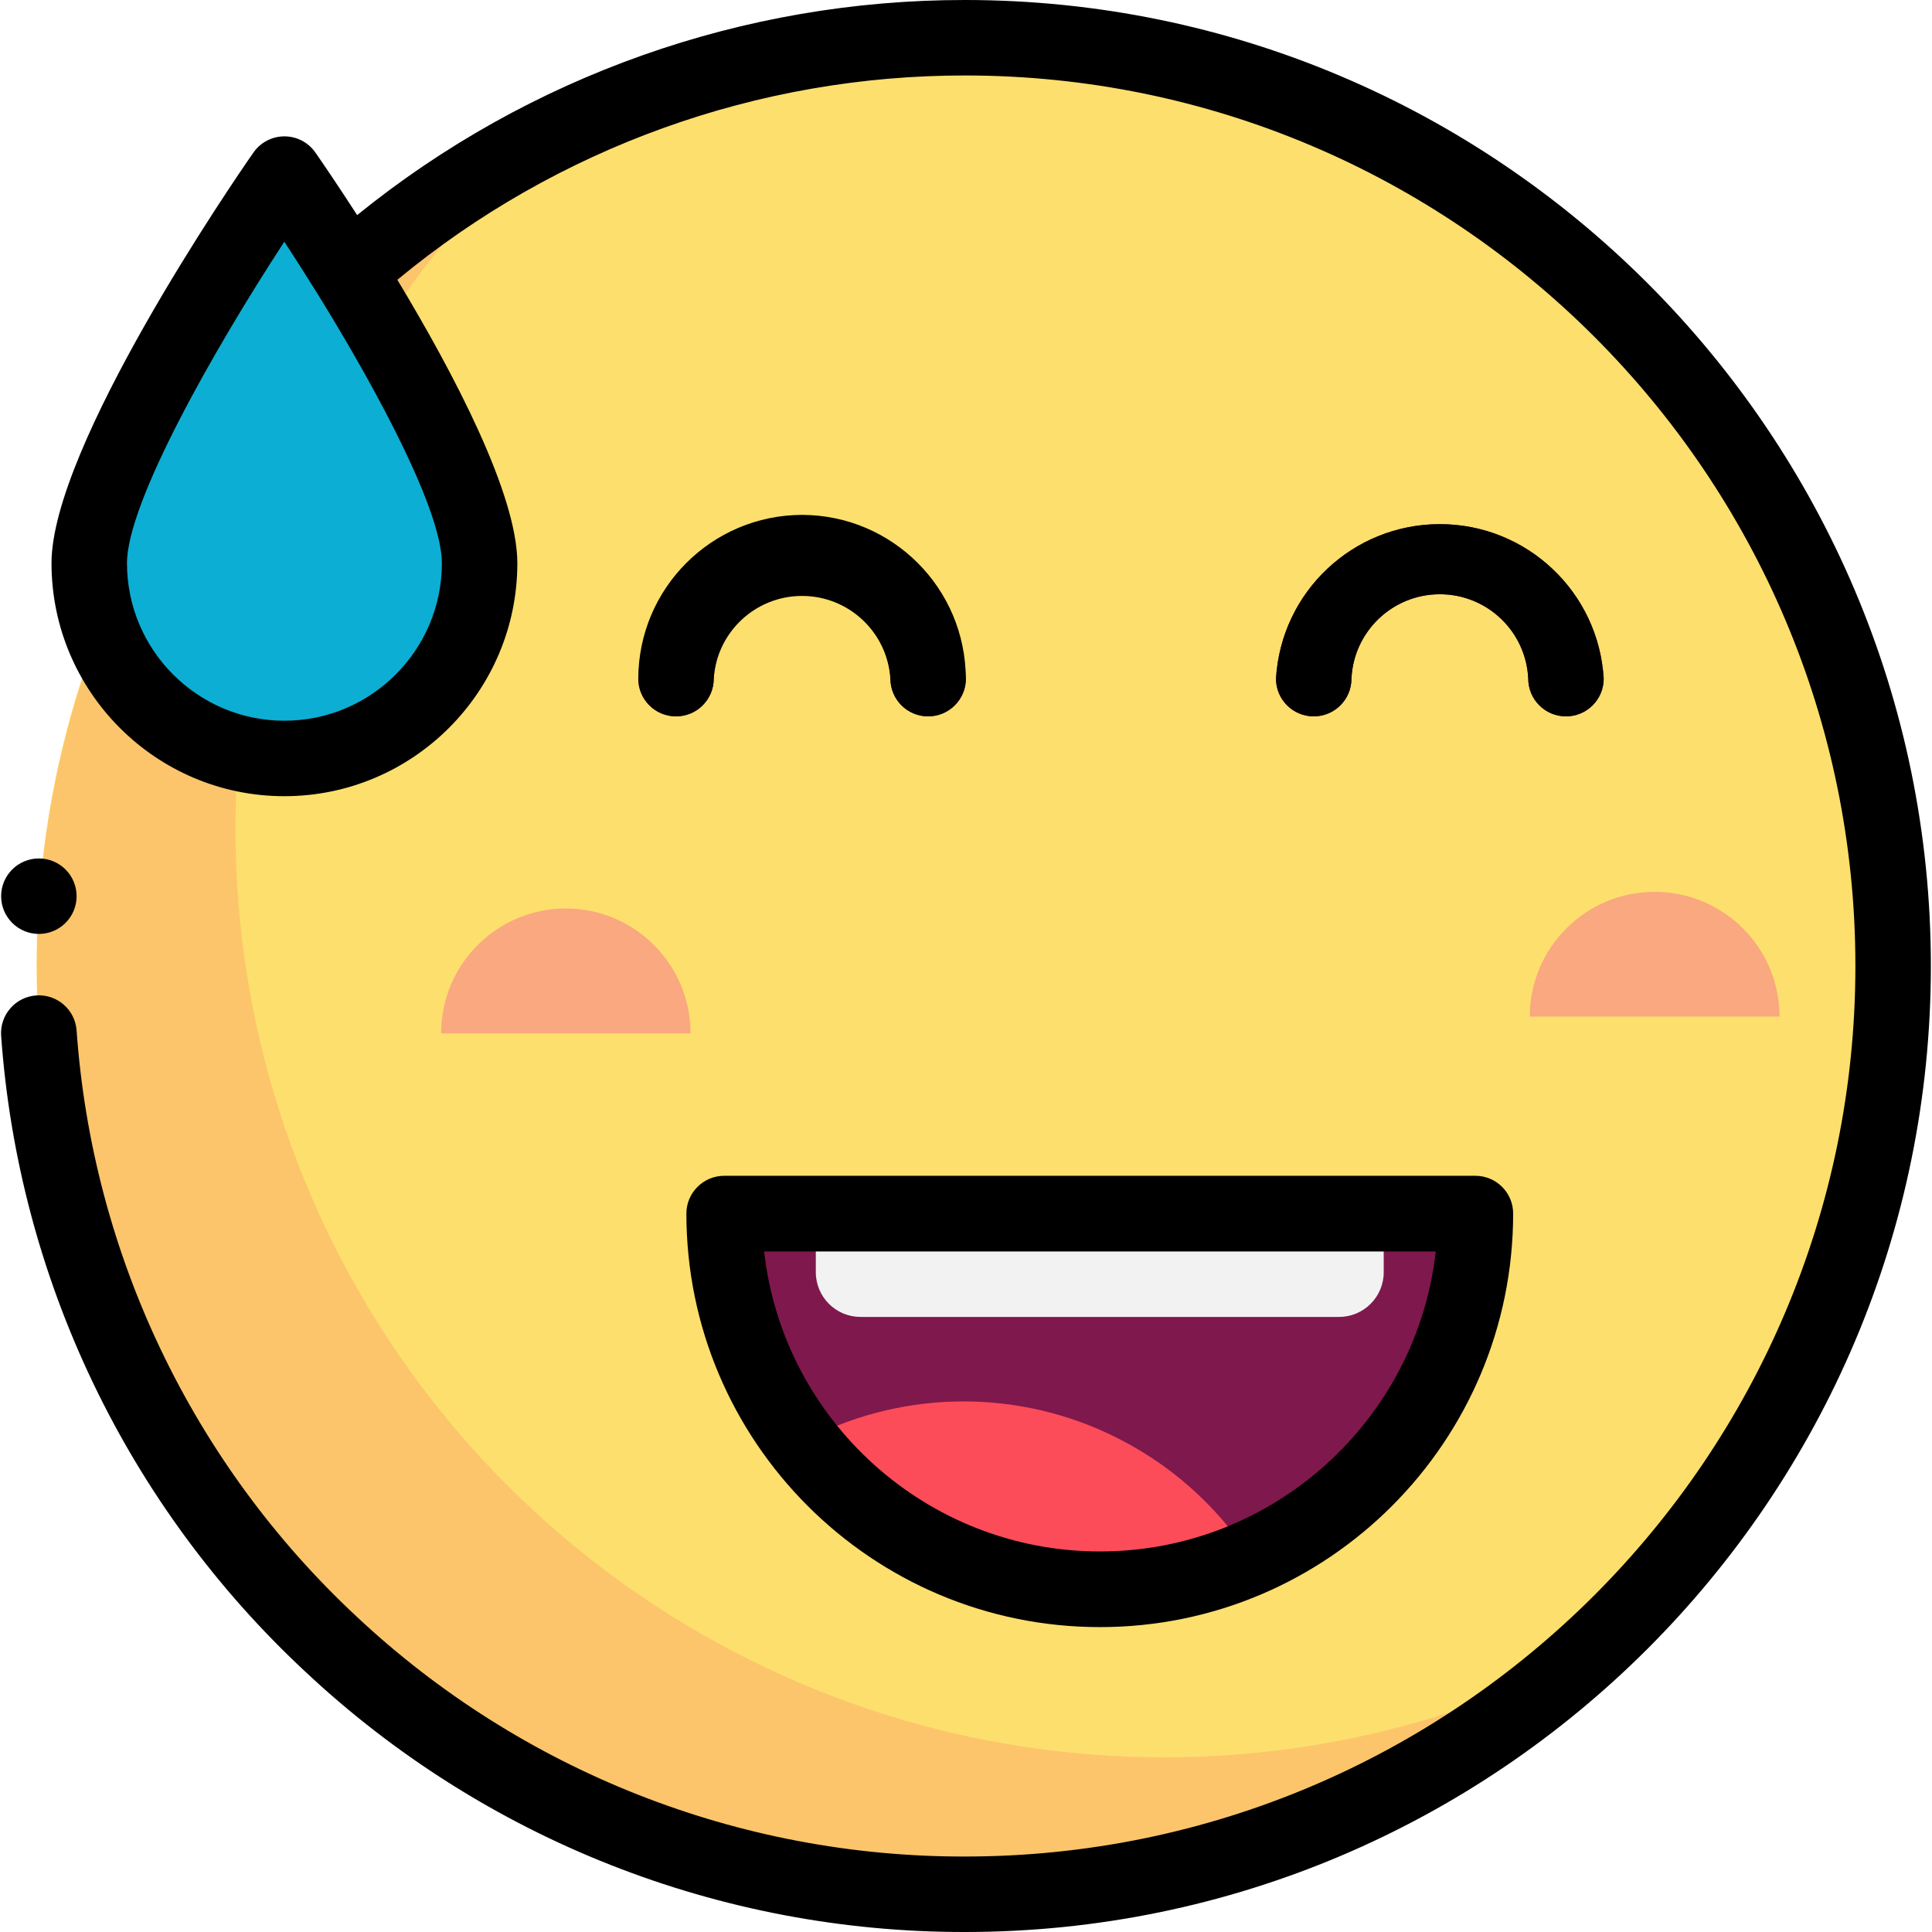
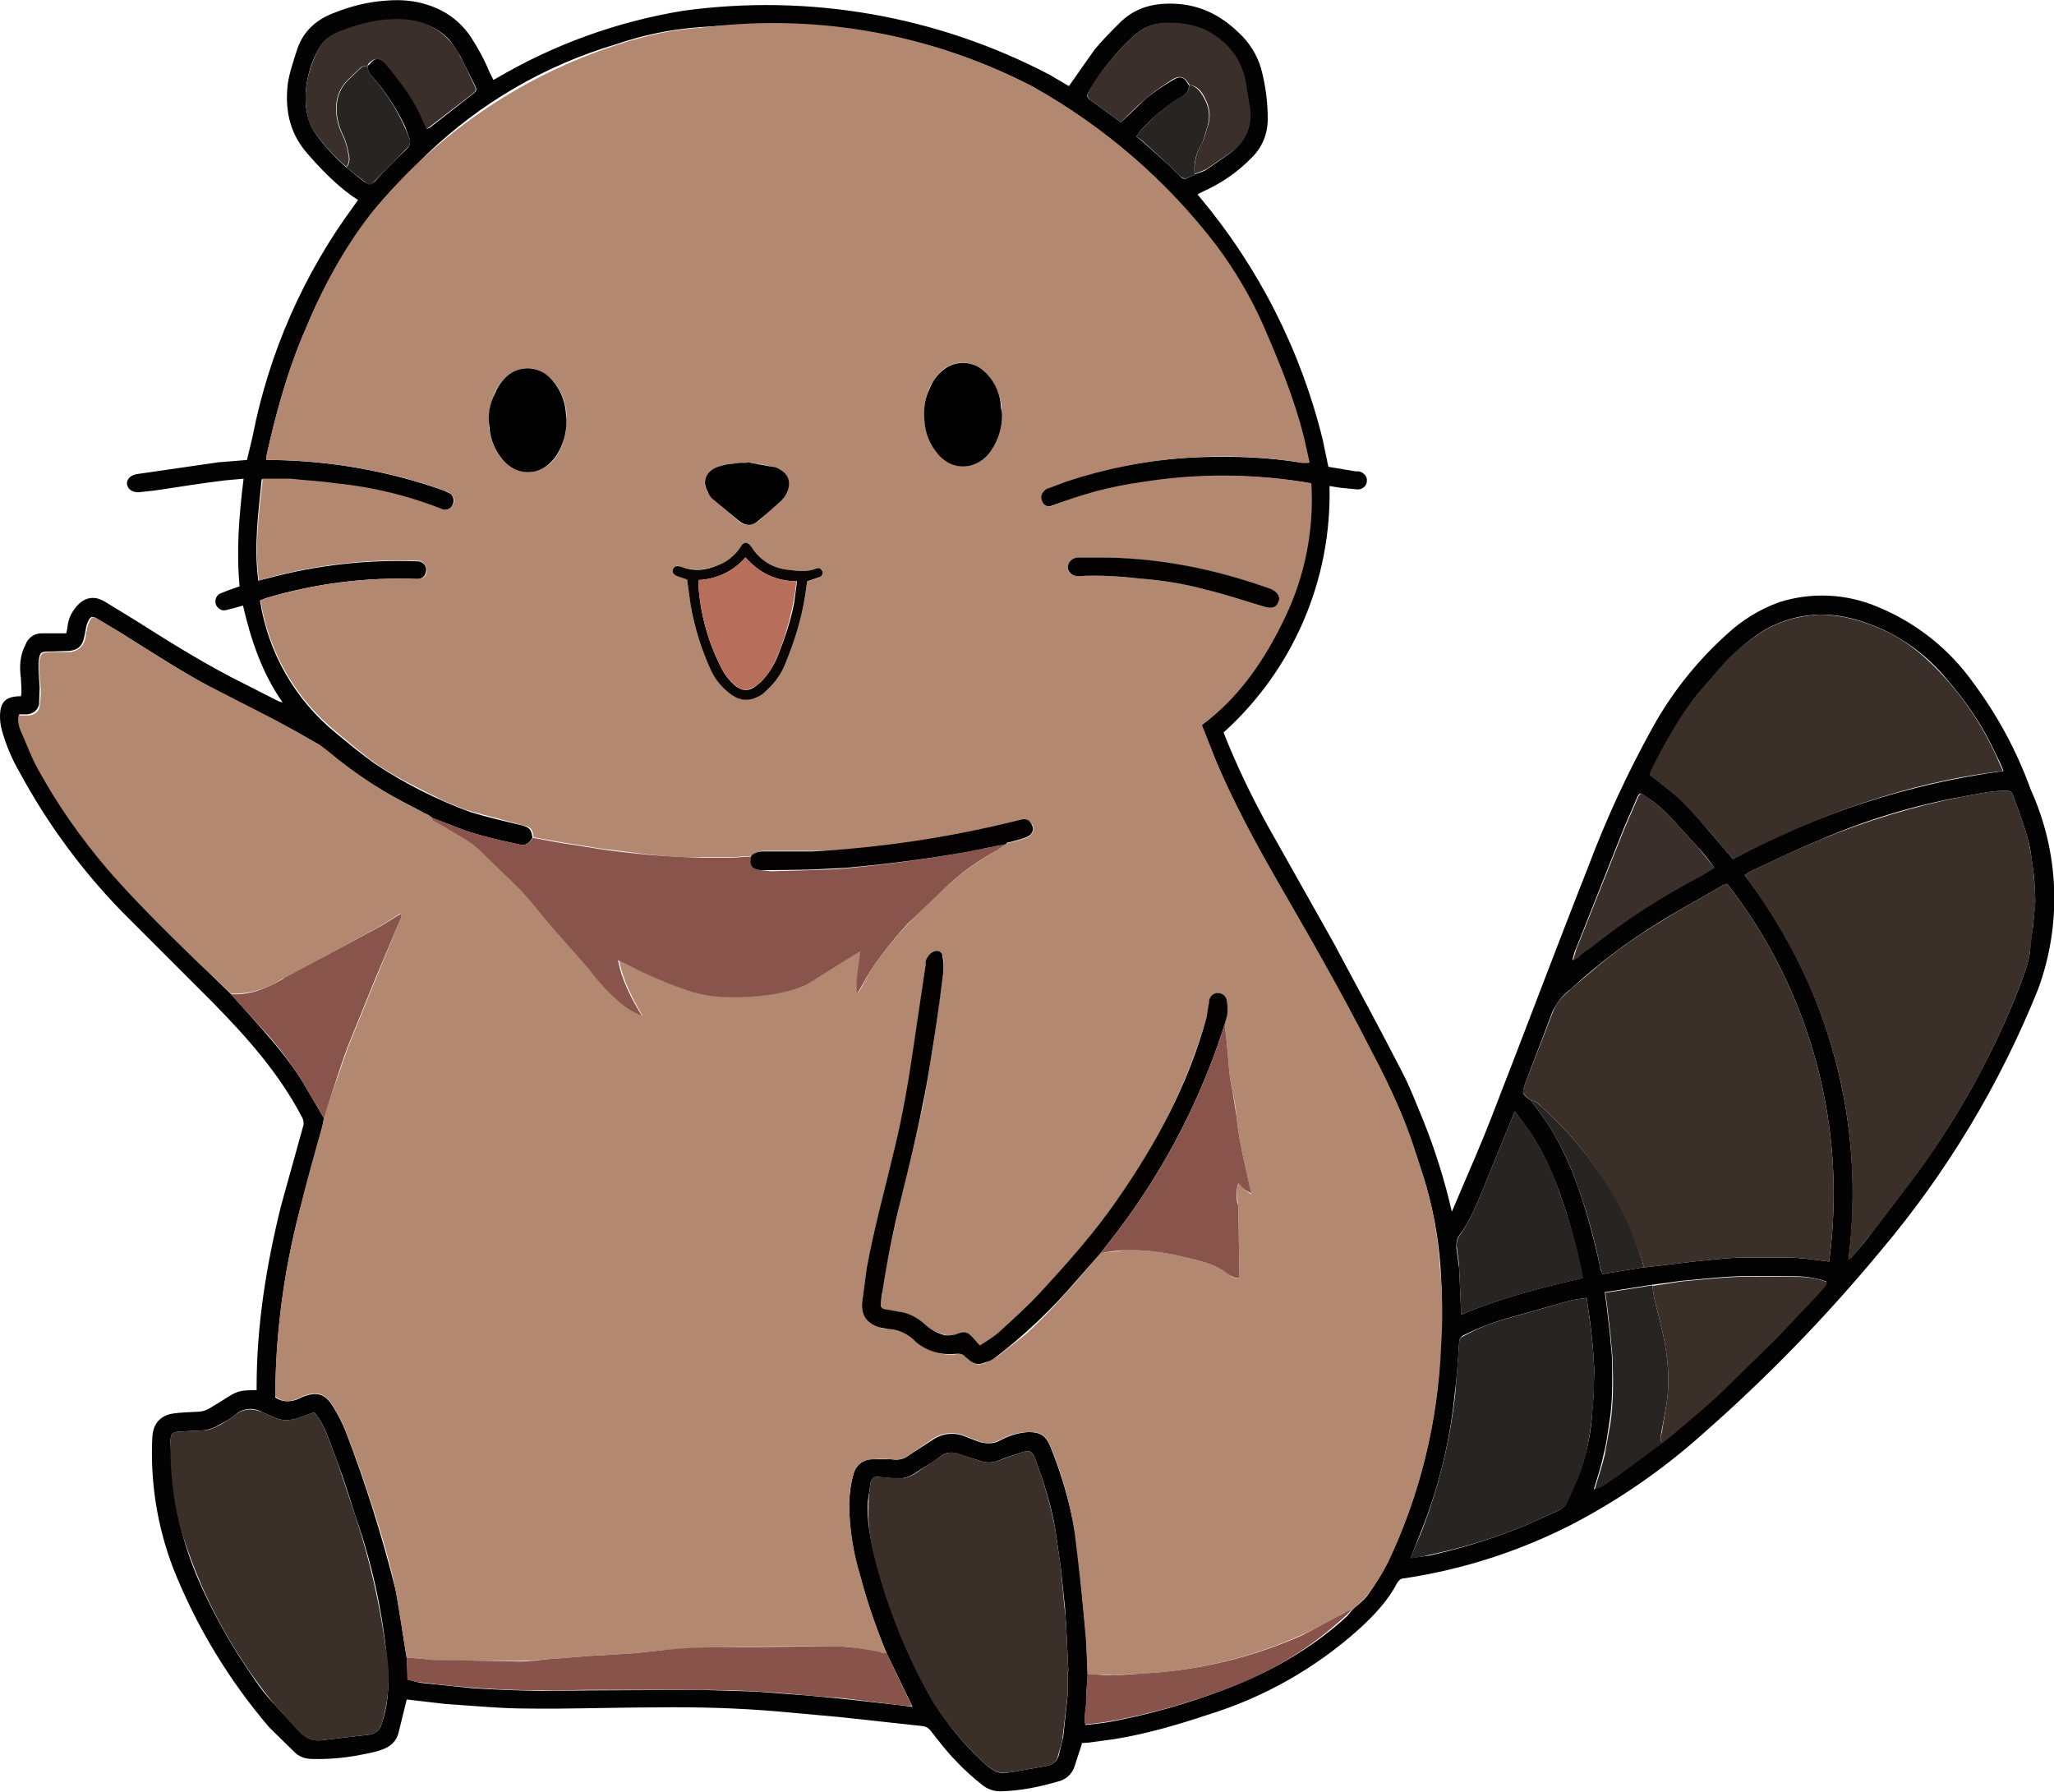
- <svg xmlns="http://www.w3.org/2000/svg" width="800" height="800" class="icon" viewBox="0 0 1024 1024">
-   <path fill="#FDDF6D" d="M19.4 512a492 492 0 1 0 984 0 492 492 0 1 0-984 0Z" />
-   <path fill="#FCC56B" d="M616.8 931.4A492 492 0 0 1 287.7 73.7a492 492 0 1 0 552.8 804 490 490 0 0 1-223.7 53.7z" />
-   <path fill="#7F184C" d="M583 842.4c-110 0-199.2-89.2-199.2-199.2h398.3c0 110-89.2 199.2-199.2 199.2zm-91-462.7a20 20 0 0 1-20-20 46.9 46.9 0 0 0-93.7 0 20 20 0 0 1-20 20 20 20 0 0 1-20-20 87 87 0 0 1 173.7 0c0 11-9 20-20 20zm338 0a20 20 0 0 1-20-20 46.9 46.9 0 0 0-93.7 0 20 20 0 0 1-20 20 20 20 0 0 1-20-20 87 87 0 0 1 173.7 0c0 11-9 20-20 20z" />
-   <path fill="#F9A880" d="M300 481.5a66.2 66.2 0 0 0-66.2 66.2H366a66.2 66.2 0 0 0-66.2-66.2zm577-8.8a66.2 66.2 0 0 0-66.2 66.1h132.4a66.2 66.2 0 0 0-66.2-66.1z" />
-   <path fill="#F2F2F2" d="M432.4 643.2v31A23.7 23.7 0 0 0 456 698h253.7a23.7 23.7 0 0 0 23.7-23.7v-31.1h-301z" />
-   <path fill="#FC4C59" d="M587.1 759.7a181 181 0 0 0-162 4.6 199 199 0 0 0 158 78 198.4 198.4 0 0 0 79.9-16.6c-18-27.8-43.7-51-75.9-66z" />
-   <path fill="#0DAED3" d="M254.2 298.5a103.5 103.5 0 1 1-207 0c0-57.2 103.5-206.2 103.5-206.2s103.5 149 103.5 206.2z" />
-   <path d="M511.4 0a511.3 511.3 0 0 0-322.1 114c-11-17-19.3-29.1-22.1-33.1a20 20 0 0 0-32.9 0c-11 15.7-107 156-107 217.6 0 68 55.3 123.5 123.4 123.5s123.5-55.4 123.5-123.5c0-36.6-33.8-100.8-63.6-150.2A471.3 471.3 0 0 1 511.4 40c260.2 0 472 211.8 472 472s-211.8 472-472 472A470.3 470.3 0 0 1 189 856.8 470 470 0 0 1 40.6 546.2a20 20 0 1 0-40 2.8 510 510 0 0 0 161.2 337 510 510 0 0 0 349.6 138c282.3 0 512-229.7 512-512S793.7 0 511.4 0zM150.7 382c-46 0-83.4-37.5-83.4-83.5 0-32.1 46-113.1 83.4-170.4a1290.2 1290.2 0 0 1 16 25.1l1.9 3c32.8 53.1 65.6 115.1 65.6 142.3 0 46-37.4 83.5-83.5 83.5z" />
-   <path d="M425.1 272.9a87 87 0 0 0-86.8 86.8 20 20 0 1 0 40 0 46.9 46.9 0 0 1 93.6 0 20 20 0 1 0 40 0 87 87 0 0 0-86.8-86.8zm291.2 86.8a46.9 46.9 0 0 1 93.7 0 20 20 0 0 0 20 20 20 20 0 0 0 20-20 87 87 0 0 0-173.7 0 20 20 0 1 0 40 0zM363.8 643.2C363.8 764 462 862.4 583 862.4S802 764 802 643.2a20 20 0 0 0-20-20H383.8c-11 0-20 9-20 20zm397.2 20c-10 89.4-86 159.1-178 159.1s-168-69.7-178-159h356zM.6 475a20 20 0 1 0 40 0 20 20 0 1 0-40 0Z" />
+ <svg xmlns="http://www.w3.org/2000/svg" id="a" viewBox="0 0 362.6 316.2">
+   <defs>
+     <style>.c{fill:#88534b}.d{fill:#282422}.g{fill:#3b2f2a}.h{fill:#3a2f2a}.i{fill:#89544c}.k{fill:#040302}.l{fill:#020101}</style>
+   </defs>
+   <path fill="#040303" d="m191 307.8-1.3 4a4 4 0 0 1-3 2.7c-3.1.9-6.4 1.6-9.8 1.7a5 5 0 0 1-3.6-1.2c-1.5-1.2-3-2.5-4.4-4-1.7-1.7-3.2-3.7-4.7-5.6a2 2 0 0 0-1.3-.7l-14.7-1.6-11-1c-7.1-.6-14.2-.8-21.4-.7-7.5 0-15.1.3-22.7.2-4.8 0-9.6-.5-14.4-.8l-6.9-.8-1.4 5.7c-.4 1.8-1.6 2.7-3.1 3.2-1.4.5-2.8.7-4.3 1a39 39 0 0 1-7.8.6c-1.2 0-2.3-.3-3.2-1.2l-4.4-4.3a100 100 0 0 1-17-28.1 56.8 56.8 0 0 1-3.7-23.4c.2-2.3 1.5-3.7 3.8-4 1.4-.2 2.8-.2 4.3-.3a4 4 0 0 0 2-.6l2.3-1.4c2.6-1.7 2.9-1.8 6-1.8v-.5c0-10.9 1.7-21.5 4.3-32l4-14.4c0-.7-.1-1-.4-1.5-4-7.6-9.7-14-15.7-20.1l-16-16a111 111 0 0 1-18-24.5 31.9 31.9 0 0 1-3.2-7.6 9 9 0 0 1-.3-2.3c0-2.6 1-3.6 3.7-3.6.2-1 0-2 0-3.1-.3-2.1-.2-4.1.8-6a3 3 0 0 1 3-2h4.2l.2-1c.1-1.3.6-2.5 1.4-3.5 1.4-1.8 3.2-2.3 5.2-1.1l5.4 3.3c6.3 4 12.7 8 19.4 11.3l5.9 3 .7.2c-3.6-5.1-5.6-11-7-17.1l-1.8.5-1.2.3c-.8.2-1.5-.3-1.8-1-.2-.7 0-1.5.7-1.9l1.5-.6 2-.7c-.6-6.3-.1-12.5.7-19l-3.3.3c-4.2.5-8.3 1.2-12.5 1.8l-2.8.3c-1.1 0-1.9-.6-2-1.5 0-.9.7-1.5 1.7-1.7l14.5-2.1 5-.4 1-4.2a101.2 101.2 0 0 1 17.9-40.7l.7-1-1.2-.8c-3-2.2-5.6-4.9-8-7.7-3-3.6-3.7-7.7-3.2-12 .3-2 1-4 1.6-5.9 1-3.2 3.3-5.4 6.5-6.6 3-1.2 6.1-2 9.4-2.2 2.5-.2 5 0 7.3.8a14 14 0 0 1 7.5 5.6c1.3 2 2.4 4 3.3 6.2l.7 1.4.4-.2a95.3 95.3 0 0 1 33.1-12 107.7 107.7 0 0 1 64.7 11.3l3.4 2 4.5-6.4c1.3-1.6 2.8-3.1 4.3-4.6 2.9-3 6.5-3.8 10.5-3.5 4.1.3 7.6 2.1 10.6 5a14 14 0 0 1 4 6.3c.8 3 1.2 5.9 1.2 9 0 2.7-1 5.1-3 7a27.3 27.3 0 0 1-8.2 5.7l-1.2.6.4.5a106 106 0 0 1 21.7 42.8l1 4.8 4.8.8h.6c.9.2 1.5 1 1.4 1.7 0 .8-.7 1.5-1.6 1.5l-3.1-.3-1.9-.3a56.6 56.6 0 0 1-18.7 43.5c2.2 5.6 4.8 11 7.7 16.3l11.6 20.6c4 7.5 8.1 15 12 22.6 1.6 3 2.7 6 4 9.1 2 5 3.7 10.3 5 16l.6-1.4c2.1-5 4.4-10.1 6.4-15.3 5.7-14.6 11.2-29.3 17-44a185 185 0 0 1 11.4-24.7 63.4 63.4 0 0 1 13-16.4 27 27 0 0 1 9.4-5.8 25 25 0 0 1 17.3.8 38.7 38.7 0 0 1 17 13.5 73 73 0 0 1 10.1 18.8 46.4 46.4 0 0 1 1.3 35.2 169.4 169.4 0 0 1-27.8 46.2 282.8 282.8 0 0 1-31.5 32.4 112.2 112.2 0 0 1-23.2 16 96.6 96.6 0 0 1-29.3 9.4c-.7 0-1 .3-1.4.9-1.6 3.1-4 5.6-6.6 8a71.3 71.3 0 0 1-26.8 15.2c-5.4 1.8-10.9 3.4-16.5 4.3l-4.4.6-1.4.1ZM75.8 144l-.5-.3-.5-.2-.5-.3-2.7-1.4a79 79 0 0 1-15.2-10.3c-2.6-1.5-5.2-3-7.8-4.3l-11.7-6c-5.4-3-10.5-6.3-15.6-9.5l-4.2-2.5c-.8-.5-1.1-.4-1.5.4-.3.5-.4 1.1-.5 1.7l-.2 1c-.3 1.6-1 2.4-2.6 2.6L9 115c-1.9 0-2 .1-2.2 2v1.3l.2 3-.1 3c-.2 1-1 1.7-2.1 1.8H3.4c-.3 1 0 1.8.3 2.5 1 2.3 1.8 4.6 3 6.7a98 98 0 0 0 12.5 18C23.9 159 29 164 34.1 169l6.7 6.5 5.6 6.3c2.6 3 5.1 6 7.1 9.3l3.7 6.3-.3 1.5-4 14.8a132.3 132.3 0 0 0-4.3 33c1.2.8 2.4.8 3.7.4l1.1-.5c2.5-1 4-.6 5.4 1.7a29 29 0 0 1 2.2 4.3 243.8 243.8 0 0 1 8.8 27.9c.8 4 1.3 8.1 2 12.2l.2 3.8c.9.2 1.7.5 2.6.6l8.7.9c4.2.3 8.3.4 12.4.5l8.1-.1 19.9-.1 9.7.3 9.2.7 6.3.6 9.9 1.1 2.3.3-4.6-9.5a106 106 0 0 1-4.6-13.4 44.8 44.8 0 0 1-2-13.1c.1-1.8.3-3.5.8-5.2a3.4 3.4 0 0 1 3.3-2.5h3.4c1.2.2 2.2 0 3.2-.8l4-2.6a6 6 0 0 1 5.6-.7l2.3.9c1.4.5 2.8.6 4.2-.2 1.5-.8 3.1-1.3 4.9-1.4 2 0 3 .6 3.8 2.5a74.1 74.1 0 0 1 5.4 24l1 10.2.2 6c0 1.6-.3 3-.2 4.5 0 1.5-.5 3-.2 4.5 1.6-.2 3.1-.3 4.6-.6a116 116 0 0 0 19.8-5.6c8-3 15.5-7.2 21.8-13l1-1.2c.9-.8 2-1.6 2.7-2.6a45 45 0 0 0 3.5-5.8 95.9 95.9 0 0 0 9.3-38c.3-4.6.3-9.2 0-13.9a69 69 0 0 0-3.1-16.3c-1.3-3.8-2.5-7.6-4-11.3a140 140 0 0 0-5-10.4c-5.4-10.5-11.3-20.7-17.1-30.9-3.8-6.6-7.4-13.2-10.3-20.2L212 128c6.8-5 11.2-11.7 14.7-19.2a46.5 46.5 0 0 0 4.6-23.5 91 91 0 0 0-46 4.1c-.7 0-1.2-.3-1.5-1-.3-.5-.2-1.2.3-1.7a3 3 0 0 1 .9-.6l3-1.2a88.2 88.2 0 0 1 23.9-4.2c6-.2 12 0 18 1h1a119 119 0 0 0-8.2-24.3c-2.1-5-4.9-9.8-8.2-14.1a106 106 0 0 0-32.2-28 99 99 0 0 0-45.8-11.1c-4.3 0-8.7.3-13 .6a58 58 0 0 0-14.7 3 81.5 81.5 0 0 0-33.4 19.4c-3.6 3.5-7.1 7-10.1 10.8A90 90 0 0 0 54 58c-3.2 7.3-5.3 15-7 22.7v.5h1a94.5 94.5 0 0 1 30.4 5.4l1.2.6c.5.5.6 1.3.3 1.9-.2.6-.9 1-1.6.9a122.9 122.9 0 0 0-27.1-5.4h-5c-.6 6-1.4 11.8-.6 17.9l1.6-.4a88.6 88.6 0 0 1 26.8-3c.9.2 1.4 1 1.2 1.8-.1.8-.8 1.4-1.7 1.3a81.8 81.8 0 0 0-26.6 3.4l-1 .4a37.5 37.5 0 0 0 13.4 23.4c2.3 1.9 4.6 3.8 7 5.5a80.2 80.2 0 0 0 16.9 8.5c3 .9 6 1.6 9 2.3 1.3.4 1.6.7 1.8 2.2-.6 1-1.2 1.4-2.2 1.2-4.2-.9-8.3-1.8-12.3-3.5l-3.4-1.3-.3-.2Zm201.9 25.4.7-.4 2-1.7a140 140 0 0 1 20-13c.8-.3 1.4-.8 2.2-1.2a40 40 0 0 0-3-3.7l-3.5-3.8c-1.7-2-3.5-3.7-5.7-5.1-.8-.6-1-.6-1.4.3l-2.3 5.3-8.5 21.4c-.3.6-.4 1.2-.6 1.9v.1Zm3.7 93.5 1.4-.7 3-1.9 7.5-5.6 2-1.6c3-2.5 6-5 8.8-7.7l9.4-9.2 7-7.4 1.6-1.8c.2-.2.2-.5.3-.8a17 17 0 0 0-5.4-.9c-4.6 0-9.1-.2-13.6.2l-6.6.6-5.2.7-8.3 1.3.3 2.2.6 5.1c.1 1.8.4 3.5.4 5.2 0 3.5.1 7-.5 10.5-.3 1.9-.5 3.8-1 5.6-.4 2-1.1 4.1-1.7 6.1l-.1.2v-.1ZM64.9 11.6l.3-.2c1-1.3 1.8-1.3 2.9-.2l1.3 1.6a35.6 35.6 0 0 1 6 10c.1-.2.3-.2.4-.2l7.8-6.1c.5-.4.6-.7.3-1.3L81.3 10c-.6-1-1.2-2-2-3-2.2-2.3-5-3.3-8.2-3.5-3.6-.2-7 .6-10.3 1.8-1.8.6-3.4 1.4-4.4 3.1A17.7 17.7 0 0 0 54 18.7c.2 1.5.5 3 1.4 4.4 1.6 2.4 3.6 4.6 5.8 6.5l3 2.4c1 .7 1.1.7 2 0 1.8-2 3.7-3.9 5.6-5.7.6-.6.7-1.2.5-1.8l-.8-2.2a37.3 37.3 0 0 0-5.8-8.8c-.5-.5-.8-1.1-.8-1.9Zm146 19.2c.6-.3 1.3-.4 2-.8l4.3-3c2.6-2 3.7-4.5 3.3-7.7l-.7-4.9c-.8-4-3.1-6.8-6.6-8.7a14 14 0 0 0-7.3-1.6c-2.3 0-4.2.8-5.8 2.3-3.1 2.8-5.6 6-7.8 9.6-.6 1-.5 1.2.5 1.9l3.6 2.6 1.5 1.1 4.5-4.3c1.5-1.2 3-2.2 4.7-3.2 1.3-.8 2-.5 2.8 1 0 .9-.4 1.4-1 1.8a30.9 30.9 0 0 0-7.5 6.1l-.8 1.1 1 .8 4.8 4.3 2 2c.3.3.7.5 1.3.2l1.2-.6Zm79.3 192.9h.4l8.3-1 3-.3c2-.2 3.9-.4 5.8-.4h8c1.6 0 3.2.2 4.8.4l2.4.3a89 89 0 0 0-18-66.7l-.8.3c-3.7 2.2-7.5 4.2-11.2 6.5a99.7 99.7 0 0 0-15.5 11.7 10.8 10.8 0 0 0-3.3 4l-4.8 12.6c-.7 2-.6 2 1 3.2l1.7 2.3c2.4 3.3 4.2 6.9 5.7 10.6 2.1 5.4 3.6 11 4.8 16.6 0 .4.3.7.4 1.1l7.3-1.2Zm36-1.3.6-.4c1.4-1.6 2.8-3.2 4-4.9l6.1-8a143.9 143.9 0 0 0 19.8-35.4c.7-2 1.5-4 1.7-6 0-1.4.3-2.8.5-4.2l.4-4.4-.2-4.2-.7-5c-.6-3-1.8-6.1-2.9-9.1-.4-1.2-.5-1.2-1.7-1.2-2.5 0-4.8.6-7.2 1a113.7 113.7 0 0 0-25.4 7.7c-4.2 1.7-8.2 3.7-12.3 5.6l-.9.6a92.2 92.2 0 0 1 18.3 68ZM306 151.6a140 140 0 0 1 47.7-15.5l-.6-1.4-1.6-3.3c-2.1-4.2-4.8-8-7.9-11.6a32.2 32.2 0 0 0-11.5-8.8c-3.5-1.5-7-2.6-11-2.5a20 20 0 0 0-10.2 3.1c-2.6 1.7-5 3.8-7 6.2l-4 4.5c-3.4 4.3-6 9-8.4 13.8l-.2.7 3.7 2.9c2.5 2 4.6 4.5 6.7 7l4.3 5ZM55.5 249.3l-2.8 1c-1.5.5-3 .6-4.5-.2l-1.9-.8a4 4 0 0 0-4.6.3c-.8.7-1.8 1.3-2.8 1.8-1 .6-2 1-3.1 1.1l-4 .2c-1.4.1-1.7.4-1.7 1.9l.3 5.8a58.3 58.3 0 0 0 4.6 18.4c2 4.6 4.4 9.1 7.1 13.4 2 3 3.8 6 6.2 8.5l4.6 5c1 1 2.2 1.7 3.8 1.5l8.6-1c1-.2 1.8-.8 2.1-2 .9-2.5 1.1-5 1.2-7.7a106.3 106.3 0 0 0-5.9-29c-1-3.2-2-6.4-3.2-9.6-1-2.5-1.7-5-3-7.2l-1-1.4Zm133 45.7h.1l-.4-8.3-.2-3-.7-6.7-1-7c-.7-4.2-2-8.3-3.5-12.3-.5-1.5-1-1.8-2.5-1.3l-3 1c-1.2.6-2.5 1-3.9.6l-3.5-1.1c-1.4-.6-2.7-.8-4 .3-1.3 1-2.7 1.7-4 2.6a5.7 5.7 0 0 1-3.8 1.2l-3.2-.3c-.7 0-1 .3-1.2 1l-.5 3.3c-.2 3.3.4 6.5 1.2 9.7a101.6 101.6 0 0 0 10.3 25.6c2.5 4 5.4 7.6 8.9 10.8 1.2 1.1 2.5 2.2 4.4 1.8l1.3-.2 5.6-1c1-.2 1.7-.8 2-1.8l.8-3.3.8-7.6v-4Zm60.6-20 3.2-.4c5-1.1 10-2.6 14.9-4.5 2.7-1 5.3-2.3 8-3.5.6-.3 1.1-.7 1.4-1.4l2-4.5a37 37 0 0 0 2.4-10.3l.3-3.9c0-1.8.2-3.7.1-5.5-.1-2.6-.4-5.1-.7-7.7l-.6-4.2-2.6.4-10.3 2.9c-3 .8-6.1 1.9-9 3.4-.4.3-.6.6-.6 1-.2 3.2-.4 6.3-.8 9.3a88.6 88.6 0 0 1-6 24.4l-1.8 4.6Zm18.3-78.8-6 14.7c-1.1 2.5-2.1 5-3.8 7.2-.5.7-.5 1.4-.5 2.2l.5 3.7.3 6.8v1.3c7-3 14.2-4.8 21.5-6.5a100 100 0 0 0-4.2-15.4c-1.5-4-3.3-8-5.9-11.5l-1.9-2.5Z" />
+   <path fill="#b28871" d="m192 295.5-.3-6a426.9 426.9 0 0 0-2-19 64 64 0 0 0-4.3-15.3c-.8-1.9-1.8-2.5-3.9-2.4-1.7 0-3.3.5-4.8 1.3s-2.8.8-4.2.2a92 92 0 0 0-2.3-.9 6 6 0 0 0-5.7.7l-3.9 2.7c-1 .7-2 1-3.3.8a22 22 0 0 0-3.3 0c-1.6 0-2.8.9-3.3 2.5a19 19 0 0 0-.8 5.1 44 44 0 0 0 2 13c1.2 4.7 2.8 9.2 4.6 13.6l-1.3-.1c-2.8-.7-5.6-1.1-8.5-1.1-6.3 0-12.7 0-19 .2-2.4 0-4.8.2-7.1.3l-3.7.2-4.5.5-4.7.3-3.5.2-6.2.5h-.6c-2 .2-3.9.4-5.8.4-5.1 0-10.3 0-15.4-.2l-1.8-.2-2.6-.2-2-12.2c-1.3-6.1-3.2-12-5.2-18a273 273 0 0 0-3.6-9.9 29 29 0 0 0-2.2-4.3c-1.4-2.3-3-2.7-5.4-1.7l-1.1.5c-1.3.5-2.5.5-3.7-.5 0-11 1.5-22 4.3-32.9 1.2-5 2.6-9.9 4-14.8l.3-1.5.6-2 3.7-10.6 5-12.3 4.3-10.4v-.8l-.7.4-3 1.9-15.6 8.5-1.7.8a15.3 15.3 0 0 1-9 2.6L34 169c-5.1-5-10.2-10-14.9-15.4-4.8-5.6-9-11.6-12.5-18-1.2-2.2-2-4.5-3-6.7-.3-.8-.5-1.6-.3-2.6H5c1 0 2-.7 2-1.8.2-1 .2-2 .2-3l-.3-3V117c.3-1.8.4-1.8 2.3-1.9h3.3c1.5-.3 2.3-1.1 2.6-2.6.1-.4 0-.8.2-1.1.1-.6.2-1.2.5-1.7.4-.8.7-1 1.5-.4l4.2 2.5c5.1 3.2 10.2 6.6 15.6 9.4l11.7 6 7.8 4.4 1.2.9a79 79 0 0 0 16.7 10.8l.5.3.5.2.5.3.3.2.4.5 1.8 1c2.2 1.5 4.5 2.5 6.4 4.3l7 6.9c2 2 3.8 4.4 5.6 6.5l6.6 7.6c1.8 2.1 3.5 4.2 5.7 6a13 13 0 0 0 3.6 2.2c-1.7-3-3.4-6.1-4.1-9.8l1.4.7c3.6 1.8 7.2 3.4 11 4.6 2.2.7 4.5 1.1 6.8 1.1 2.7 0 5.5 0 8.2-.5 2.1-.4 4.2-.7 6-1.8l8-5 1.3-.8c-.3 2.6-1 5-.6 7.6l.8-1.3c2-4.1 5-7.7 8.1-11 2.2-2.3 4.5-4.4 6.8-6.6 2.8-2.6 5.9-4.8 9.3-6.6l1.3-1 2.6-.7 1.2-.4c.8-.5 1.1-1.4.8-2.1a1.7 1.7 0 0 0-2-1l-1.2.4a154.2 154.2 0 0 1-35.6 5.1h-8.6a3 3 0 0 0-2.2.9l-3.3.2h-5.6c-3.5.1-7-.2-10.5-.6l-7.2-.9-7.5-1.2-4.4-.8c-.2-1.5-.5-1.8-1.8-2.1l-9-2.4c-1.8-.5-3.5-1.3-5.2-2-4-2-8-3.9-11.7-6.4-2.4-1.7-4.7-3.7-7-5.6A37.5 37.5 0 0 1 46 106l1-.4a81.8 81.8 0 0 1 26.6-3.4c1 0 1.6-.4 1.7-1.2.2-.8-.3-1.7-1.2-2a88.6 88.6 0 0 0-26.8 3l-1.6.5c-.8-6 0-12 .7-18h4.9c2.6.3 5.2.4 7.9.8A69.7 69.7 0 0 1 78.4 90c.7 0 1.3-.3 1.6-1 .3-.5.2-1.3-.4-1.8-.3-.2-.7-.5-1.1-.6A94.5 94.5 0 0 0 48 81.2h-1v-.6c1.7-7.7 3.8-15.4 7-22.7 3-7 6.5-13.8 11.2-19.8A92.8 92.8 0 0 1 109 7.9c4.8-1.6 9.7-2.7 14.7-3a99 99 0 0 1 58.8 10.5 105.1 105.1 0 0 1 32.3 28c3.2 4.3 6 9 8.2 14 2.8 6.4 5.5 13 7.2 19.8l1 4.5H230a88.2 88.2 0 0 0-41.7 3.3l-3.2 1.2c-.3 0-.6.3-.9.6-.4.5-.5 1-.2 1.7.2.6.8 1 1.5.9a66.2 66.2 0 0 1 16-4.3 90.3 90.3 0 0 1 30 .2 48 48 0 0 1-4.6 23.6c-3.5 7.4-8 14.1-14.7 19.1l2.6 6.6c3 7 6.6 13.7 10.3 20.2 5.9 10.2 11.8 20.4 17.1 30.9a140 140 0 0 1 5 10.4c1.6 3.7 2.8 7.5 4 11.3a68 68 0 0 1 3 16.4c.5 4.6.5 9.2.2 13.9a98.3 98.3 0 0 1-9.3 38c-1 2-2.2 3.9-3.6 5.7-.7 1-1.8 1.8-2.7 2.7l-1.4.5c-2.5 1.4-5 2.9-7.6 4a78.5 78.5 0 0 1-26.2 6.7l-7 .4-4.5-.2Zm28.8-84.8v.1h.1l-1-4.6c-.7-3-1.3-6-1.6-9a36 36 0 0 0-.7-4.5c-.7-2.8-.7-5.6-1-8.3l-.4-3.6.5-2.3c0-.7 0-1.5-.2-2.2-.2-.7-1-1.1-1.8-1-.8.2-1.3.9-1.3 1.8 0 .8-.2 1.7-.4 2.5a104.3 104.3 0 0 1-15.8 32.2c-4 5.8-8.7 11.2-13.5 16.4-2.3 2.4-4.8 4.6-7.3 6.9-1 .9-2.2 1.6-3.5 2.5l-.9-1.2c-1.2-1.3-1.7-1.5-3.3-.8-.6.2-1.2.3-1.9 0a8 8 0 0 1-3.5-1.7 8.4 8.4 0 0 0-5-2.4c-.7 0-1.4-.2-2.1-.4-.5-.1-.8-.4-.7-1l.3-2.2c.7-5.4 2-10.7 3.2-16 1.4-5.7 2.8-11.3 4-17 .8-4.2 1.4-8.5 2.1-12.8l1.4-10.3c.2-1 .1-2 0-2.9-.2-1-1.2-1.4-2-.8-.4.3-.7.7-.9 1.1l-.2 1.1-2.2 15.6a180 180 0 0 1-3.2 16.6c-1.7 7.1-3.7 14.2-5 21.5l-.8 6c-.2 2.2.8 3.6 3 4.3.5.2 1 .3 1.6.3 2 .2 3.6.8 5 2.3 0 0 .1.2.3.2 2 1.4 4 2.2 6.5 2 .8-.2 1.4-.1 2 .5 0 .2.3.3.5.5.8.7 1.8 1 2.8.5l2-1 5.1-4c3.3-3 6.1-6.1 9-9.4l4.3-5 4.3-.5a37 37 0 0 1 10 1.1c2.9.7 5.8 1.3 8.2 3 .5.5 1.1 1 2 .8v-.5l-.2-12.3-.1-.6c-.2-1-.2-2.2.1-3.4.5.3.7.8 1 1.1l1.2.9Zm-44-137.5v-1.3a9.7 9.7 0 0 0-3.1-6.4c-2.2-1.9-5-2-7.3-.2-1 .9-1.7 2-2.3 3.1-.8 1.9-1.1 4-.9 6 .2 2.1 1 4.2 2.4 5.8 1.6 1.7 3.4 2.5 5.7 2a6.2 6.2 0 0 0 3.7-2.7 11 11 0 0 0 1.9-6.3Zm-76.8 1v-1.3a9.7 9.7 0 0 0-3.1-6.4c-2.2-2-5.1-2-7.4-.1a8 8 0 0 0-2.2 3c-.8 1.9-1.1 3.9-1 6 .3 2.2 1 4.2 2.5 5.8 1.6 1.7 3.4 2.5 5.7 2a6.3 6.3 0 0 0 3.7-2.6 11 11 0 0 0 1.8-6.4Zm21.3 28 .6 4.5c.6 4 1.9 8 3.7 11.7.9 1.7 2 3.2 3.6 4.3 1.4 1 3 1 4.6.3a7 7 0 0 0 1.7-1.3c1.4-1.4 2.5-3 3.2-4.7 1.5-3.8 2.8-7.6 3.4-11.7l.4-2.7 2-.6c.5-.2.8-.6.7-1.1-.1-.5-.6-.8-1.2-.5-1.6.6-3.1.4-4.7.2a8.5 8.5 0 0 1-6.6-4c-.7-1-1.4-1.1-2 0a8.4 8.4 0 0 1-4 3.2c-2 .8-4.2 1-6.3.3-1-.4-1.4-.2-1.6.4-.2.6.1 1 1 1.3l1.5.5Zm72.5-3.8h-3.6c-1 0-1.7 1-1.7 1.8 0 1 .8 1.5 1.8 1.5 3.6-.2 7 0 10.6.4 4 .3 8 .9 12 2 3.4.8 6.9 2 10.3 3 1.3.4 2.2 0 2.5-.9.4-1-.2-1.8-1.5-2.3-9.8-3.5-20-5.4-30.4-5.5ZM132 81.6v.1h-1.4l-2.4.3c-.7.2-1.4.3-2 .7-1.8.9-2.3 2.6-1.2 4.3l.6.8 4.8 4.2c1.2 1 2.4.8 3.5 0l4-3.6c.4-.4.8-.9 1-1.4.7-1.4.6-3-1-4-.5-.3-1-.5-1.6-.6-1.4-.4-2.9-.6-4.3-.8Z" />
+   <path d="M270.3 194.3c-1.6-1.3-1.7-1.3-1-3.2l4.9-12.6c.6-1.7 2-2.9 3.2-4l4.6-3.9a87 87 0 0 1 11-7.8c3.6-2.3 7.4-4.3 11.1-6.5l.8-.3a89 89 0 0 1 18 66.7l-2.4-.3c-1.6-.2-3.2-.4-4.8-.4h-8c-2 0-3.8.2-5.7.4l-3 .3-8.4 1h-.4l-.4-1.5c-1.4-4-3.3-7.8-5.3-11.5a59.8 59.8 0 0 0-12-15c-.6-.5-1.1-1.4-2.2-1.4Z" class="g" />
+   <path d="M326.3 222.4c3-25.2-3.4-47.7-18.3-67.9l.9-.6c4-1.9 8.1-3.9 12.3-5.6a132.8 132.8 0 0 1 25.4-7.7c2.4-.4 4.7-1 7.2-1 1.2 0 1.3 0 1.7 1.2 1.1 3 2.3 6 2.9 9.2a56.9 56.9 0 0 1 .9 9c0 1.6-.3 3-.4 4.5l-.5 4.2c-.2 2.1-1 4-1.7 6a144.9 144.9 0 0 1-19.7 35.4l-6.1 8-4 4.9-.6.4Zm-20.4-70.8-4.3-5c-2.1-2.4-4.2-4.9-6.7-6.9l-3.7-2.9.2-.7c2.4-4.8 5-9.5 8.3-13.7l4-4.6c2-2.4 4.5-4.4 7.1-6.1 3.1-2 6.6-3 10.3-3.2 3.9 0 7.4 1 10.9 2.5 4.6 2 8.3 5.2 11.5 8.8a54.1 54.1 0 0 1 9.5 15l.6 1.3c-17 2-32.8 7.8-47.7 15.6ZM55.5 249.3l1 1.4c1.3 2.3 2 4.7 3 7.2l3.2 9.6a132 132 0 0 1 5.4 23.4 27.6 27.6 0 0 1-.7 13.3c-.4 1.2-1 1.8-2.1 2l-8.6 1c-1.6.2-2.8-.4-3.9-1.5l-4.5-5a90.3 90.3 0 0 1-16.6-31.5 58.3 58.3 0 0 1-1.6-14.6c0-1.5.3-1.8 1.7-1.9l4-.2c1.2 0 2.1-.5 3.1-1 1-.6 2-1.2 2.8-1.9 1.5-1 3-1 4.6-.3l1.9.8c1.5.8 3 .7 4.4.2l2.9-1Z" class="g" />
+   <path d="m177.6 149-1.4 1c-3.4 1.8-6.5 4-9.2 6.6l-6.8 6.5c-3.1 3.4-6 7-8.1 11l-.8 1.3c-.3-2.6.3-5 .6-7.5l-1.3.8-8 5c-1.8 1-4 1.4-6 1.8a44 44 0 0 1-8.3.5c-2.3 0-4.5-.4-6.7-1.1a73.8 73.8 0 0 1-11-4.7l-1.5-.7c.7 3.7 2.4 6.8 4.2 9.8a13 13 0 0 1-3.7-2.2 35.6 35.6 0 0 1-5.6-6l-6.6-7.5c-1.9-2.2-3.6-4.5-5.6-6.6l-7-6.8c-1.9-1.9-4.3-2.9-6.4-4.3l-1.8-1c-.2-.1-.3-.4-.4-.6l3.3 1.3c4 1.7 8.2 2.6 12.4 3.5 1 .2 1.5-.2 2.2-1.2l4.3.8 7.6 1.2a146.6 146.6 0 0 0 17.7 1.5h5.6l3.3-.2c-.3 1.6 0 2.2 1.7 2.4l1.8.2 7-.2c2-.1 4.1-.1 6.1-.3a263 263 0 0 0 21.4-2.9l7-1.4Z" class="i" />
+   <path d="M188.5 295v4l-.9 7.6c-.1 1.1-.5 2.2-.8 3.2a2.2 2.2 0 0 1-1.9 1.9l-5.6 1-1.3.2c-1.9.3-3.2-.7-4.4-1.8a54.5 54.5 0 0 1-9-10.8 101.1 101.1 0 0 1-10.3-25.7 30.8 30.8 0 0 1-.6-12.9c.1-.7.5-1 1.2-1l3.2.2c1.4.2 2.7-.2 3.8-1 1.3-1 2.7-1.8 4-2.7 1.2-1 2.5-1 4-.4 1.1.5 2.3.8 3.5 1.2 1.4.4 2.7 0 4-.6l2.9-1c1.4-.5 2-.2 2.5 1.3a75 75 0 0 1 3.5 12.3l1 7 .6 6.6c.1 1 .3 2 .3 3.1l.4 8.3h-.1Z" class="g" />
+   <path d="m249 275 1.9-4.5a97 97 0 0 0 6-24.4l.7-9.2c0-.5.2-.8.7-1 2.8-1.6 5.9-2.7 9-3.5l10.2-2.9 2.6-.4.6 4.3c.3 2.5.6 5 .7 7.6a69.4 69.4 0 0 1-.4 9.4c-.4 3.5-1 7-2.3 10.3l-2 4.5a3 3 0 0 1-1.5 1.4c-2.7 1.2-5.3 2.5-8 3.5a95.8 95.8 0 0 1-15 4.4c-1 .3-2 .4-3.1.6Z" class="d" />
+   <path d="m71.8 292.6 2.6.2 1.8.2 15.4.3c2 0 3.8-.3 5.8-.5h.6l6.2-.5 3.5-.2 4.7-.3 4.5-.5a92 92 0 0 1 10.7-.5l19.1-.2c2.9 0 5.7.4 8.5 1 .4.2.8.1 1.3.2l4.5 9.4-2.2-.2-9.9-1.2-6.3-.5a183.7 183.7 0 0 0-19-1h-19.8c-2.7 0-5.4.2-8.1.1a171.3 171.3 0 0 1-21.2-1.4c-.8 0-1.7-.3-2.6-.5l-.1-3.9Z" class="c" />
+   <path d="m267.4 196.2 2 2.5a46 46 0 0 1 5.8 11.5c1.8 5 3.3 10 4.3 15.4-7.3 1.7-14.5 3.5-21.6 6.5v-1.3l-.3-6.8c0-1.2-.3-2.5-.4-3.7a3 3 0 0 1 .4-2.1c1.7-2.3 2.7-4.8 3.8-7.3l6-14.7Z" class="d" />
+   <path d="m291.7 227 5.2-.8 6.6-.6c4.5-.4 9-.2 13.6-.2 1.8 0 3.6.2 5.4.9 0 .3-.1.6-.3.8l-1.6 1.8-7 7.4-9.4 9.2c-2.8 2.7-5.9 5.2-8.8 7.7l-2 1.6c-.4-.7-.2-1.4 0-2 .3-2.3.8-4.5 1-6.7.3-3 0-6-.5-9-.5-2.7-1.3-5.4-1.9-8.1l-.3-2Z" class="g" />
+   <path d="M40.8 175.5c3.3.2 6.2-1 9-2.6.5-.4 1-.6 1.6-.9l15.8-8.5 2.9-1.8.7-.4v.7l-4.4 10.4-5 12.3c-1.3 3.5-2.4 7.1-3.6 10.7l-.6 2-3.7-6.3a62 62 0 0 0-7.1-9.4l-5.7-6.2Z" class="i" />
+   <path d="M210 15c-.8-1.4-1.6-1.8-3-1-1.5 1-3.1 2-4.6 3.3-1.5 1.3-3 2.7-4.5 4.3l-1.5-1.1a336 336 0 0 0-3.6-2.6c-1-.7-1-1-.5-2a42 42 0 0 1 7.8-9.5A8.5 8.5 0 0 1 206 4c2.5 0 5 .3 7.3 1.5 3.5 2 5.8 4.8 6.6 8.8l.8 4.9c.4 3.2-.8 5.8-3.4 7.7l-4.4 3-2 .8a9 9 0 0 1 1.2-5.3c.5-.8.7-1.8 1-2.8a6 6 0 0 0-.2-4.9c-.6-1.3-1.3-2.5-2.9-2.7ZM61.2 29.5a32 32 0 0 1-5.8-6.4c-1-1.4-1.2-3-1.4-4.5-.3-3.7.7-7 2.4-10.3 1-1.7 2.7-2.5 4.4-3.1C64 4 67.5 3.2 71 3.4a11.5 11.5 0 0 1 10.2 6.5c1 1.7 1.7 3.5 2.6 5.3.3.5.2.9-.3 1.3l-7.8 6-.4.2-.6-1.2c-1.3-3.3-3.3-6-5.4-8.7L68 11.2c-1.1-1.1-2-1-3 .1 0 .1 0 .2-.2.3-.4.1-1 .1-1.2.4l-2.3 2.2c-2.8 2.8-2.2 7-.8 9.7.5 1.1.8 2.2 1 3.4.2.8.1 1.6-.4 2.2Z" class="h" />
+   <path d="m291.7 227 .3 2c.6 2.7 1.4 5.4 1.9 8.1.5 3 .8 6 .5 9-.2 2.2-.7 4.4-1.1 6.7-.1.6-.3 1.3.1 2l-7.6 5.6-2.9 2c-.4.2-1 .3-1.4.6.6-2.1 1.3-4.1 1.8-6.2l1-5.6c.5-3.5.5-7 .4-10.5 0-1.7-.3-3.4-.4-5.2a427 427 0 0 0-.6-5.1l-.3-2.2 8.3-1.3Z" class="d" />
+   <path d="m277.7 169.5.6-2 8.5-21.3 2.3-5.3c.4-.9.6-1 1.4-.4 2.2 1.5 4 3.2 5.7 5.2l3.4 3.7 3.1 3.8-2.1 1.3c-7.1 3.7-13.8 8-20 13-.8.4-1.4 1-2 1.6l-.8.4Z" class="h" />
+   <path d="M192 295.5c1.5 0 3 .3 4.5.2 2.3 0 4.6-.3 7-.4a79 79 0 0 0 26.3-6.6c2.5-1.2 5-2.7 7.5-4 .4-.3 1-.4 1.4-.6l-1 1a63 63 0 0 1-21.7 13.2 116 116 0 0 1-19.8 5.5c-1.5.3-3 .4-4.6.6-.4-1.5.2-3 .1-4.4l.3-4.5Z" class="c" />
+   <path d="M61.2 29.5c.5-.6.6-1.4.4-2.2-.2-1.1-.5-2.3-1-3.4-1.4-2.7-2-6.9.8-9.7l2.3-2.2c.3-.3.8-.3 1.2-.4 0 .8.3 1.3.8 1.9a35.8 35.8 0 0 1 6.6 11c.2.6.1 1.2-.5 1.7L66.1 32c-.8.8-.9.8-1.8 0l-3.1-2.4Zm209.1 164.8c1 0 1.6.9 2.2 1.4a62.4 62.4 0 0 1 17.3 26.5l.4 1.5-7.3 1.2-.4-1.1a99.7 99.7 0 0 0-4.8-16.6 49.9 49.9 0 0 0-5.7-10.6l-1.7-2.3ZM210 15c1.5.3 2.2 1.6 2.8 2.8.8 1.6.8 3.3.2 5-.3 1-.5 2-1 2.8a8.4 8.4 0 0 0-1.1 5.2l-1.2.6c-.6.2-1 0-1.4-.3l-2-2-4.7-4.3-1-.7.8-1.1c2.2-2.4 4.6-4.5 7.4-6.1.7-.4 1.2-1 1.1-1.8Z" class="d" />
+   <path d="m74.9 143.6-.5-.3.5.3Zm.5.2-.5-.2.5.2Zm.5.2c-.2 0-.3 0-.5-.2l.5.3Z" class="i" />
+   <path d="m277.8 169.5-.2.1.1-.1Z" class="h" />
+   <path d="m76.2 144.3-.3-.2s.2 0 .3.2Z" class="i" />
+   <path d="M281.5 263h-.1.1Z" class="d" />
+   <path d="m194.3 221.2-4.4 5a94.8 94.8 0 0 1-14 13.3c-.6.5-1.3.8-2 1-1 .5-2 .3-2.8-.4l-.6-.5c-.5-.6-1-.7-2-.6a9.3 9.3 0 0 1-6.8-2.1 7.1 7.1 0 0 0-5-2.3l-1.5-.3c-2.2-.7-3.2-2.1-3-4.4l.8-6c1.3-7.2 3.3-14.3 5-21.5 1.3-5.4 2.3-11 3.1-16.5l2.3-15.6c0-.4 0-.8.2-1.1.2-.4.5-.8.8-1 .9-.7 2-.3 2 .7.2 1 .2 2 .1 2.9a324 324 0 0 1-1.4 10.3c-.7 4.3-1.3 8.6-2.2 12.8-1.1 5.7-2.5 11.3-3.9 17a172 172 0 0 0-3.2 16c-.2.7-.2 1.5-.3 2.2-.1.6.2.9.7 1l2.2.4c1.9.2 3.5 1 5 2.4a8 8 0 0 0 3.4 1.8c.7.1 1.2 0 1.8-.1 1.7-.7 2.2-.6 3.4.8.3.3.5.7 1 1.1 1.2-.8 2.4-1.5 3.4-2.4 2.5-2.3 5-4.5 7.3-7 4.8-5.2 9.5-10.5 13.5-16.3 7-10 12.6-20.5 15.8-32.2l.4-2.5c0-1 .5-1.6 1.3-1.8.7-.1 1.5.2 1.8 1 .2.7.2 1.5.2 2.2 0 .8-.3 1.5-.5 2.3l-1.2 3.6a121 121 0 0 1-17.6 32.8l-3.1 4Z" class="k" />
+   <path d="m194.3 221.2 3.1-4a120.2 120.2 0 0 0 17.6-32.8l1.2-3.6.4 3.6c.3 2.7.3 5.5 1 8.3l.7 4.5c.3 3 .9 6 1.6 9l1 4.5-1.3-.8-1-1.1a7.7 7.7 0 0 0-.2 3.4l.2.6.2 12.3v.5c-.9.1-1.5-.4-2-.7-2.4-1.9-5.4-2.4-8.2-3.1-3.3-.8-6.6-1.2-10-1.1-1.5 0-3 .3-4.3.5Z" class="i" />
+   <path d="M176.9 73.2a11 11 0 0 1-1.9 6.3 6.3 6.3 0 0 1-3.7 2.7c-2.3.5-4.2-.3-5.7-2a9.9 9.9 0 0 1-2.4-5.8c-.2-2 0-4 1-6a8 8 0 0 1 2.2-3 5.5 5.5 0 0 1 7.3.1 9 9 0 0 1 3 6.4l.2 1.3Zm-76.9 1a11 11 0 0 1-1.9 6.4c-.9 1.2-2 2.2-3.6 2.6-2.3.5-4.2-.3-5.7-2a9.9 9.9 0 0 1-2.4-5.8c-.3-2.1 0-4.1 1-6a8 8 0 0 1 2.1-3 5.5 5.5 0 0 1 7.4.1 9.8 9.8 0 0 1 3 6.4l.1 1.2Z" class="l" />
+   <path fill="#040202" d="m177.6 149-7 1.4a249.4 249.4 0 0 1-21.4 2.8l-6 .3a416 416 0 0 1-9 .1c-1.5-.2-2-.8-1.6-2.5.6-.6 1.3-.8 2.1-.8h8.7A193.3 193.3 0 0 0 179 145l1.2-.3c.9-.3 1.7.1 2 1 .4.7 0 1.6-.8 2l-1.1.4-2.6.7Z" />
+   <path fill="#090605" d="m121.3 102.3-1.5-.5c-.9-.3-1.2-.7-1-1.3.2-.6.7-.7 1.6-.4 2.1.8 4.2.6 6.3-.3 1.6-.6 3-1.7 4-3.2.6-1.1 1.3-1 2 0a8.5 8.5 0 0 0 6.6 4c1.6.2 3.1.4 4.7-.2.6-.3 1 0 1.2.5.1.5-.2.9-.6 1l-2.1.7-.4 2.7c-.6 4-1.9 8-3.4 11.7-.7 1.8-1.8 3.4-3.2 4.7-.5.5-1 1-1.7 1.3-1.6.8-3.2.7-4.6-.3a11.1 11.1 0 0 1-3.6-4.2 45 45 0 0 1-3.7-11.8l-.6-4.4Zm2 0v1a37 37 0 0 0 4.2 14.9 9.3 9.3 0 0 0 2.5 3c1 .7 1.9.8 2.8.3.6-.3 1-.7 1.5-1.1a14 14 0 0 0 3-4.6c1.2-3 2.3-6.2 2.9-9.4l.5-3.8c-3.8 0-6.7-1.5-9.1-4.2-2.2 2.5-5 3.8-8.3 4Z" />
+   <path d="M193.8 98.4c10.5 0 20.6 2 30.4 5.5 1.3.5 1.9 1.4 1.5 2.3-.3 1-1.2 1.3-2.5.9-3.4-1-6.9-2.2-10.3-3-4-1.1-8-1.7-12-2-3.5-.4-7-.6-10.6-.4-1 0-1.7-.6-1.8-1.5 0-.9.7-1.7 1.7-1.8h3.6Z" class="k" />
+   <path d="m132 81.6 4.3.8c.6 0 1.1.3 1.6.6 1.6 1 1.7 2.6 1 4-.2.5-.6 1-1 1.4a89.1 89.1 0 0 1-4 3.5c-1.1 1-2.3 1-3.5 0l-4.8-4c-.2-.3-.5-.6-.6-1-1-1.6-.6-3.3 1.1-4.2.7-.4 1.4-.5 2.1-.7l2.4-.3h1.3v-.1Z" class="l" />
+   <path d="m220.8 210.7.1.2v-.1Z" class="i" />
+   <path fill="#b76f5c" d="M123.3 102.4c3.3-.2 6.1-1.5 8.3-4 2.4 2.7 5.3 4.2 9 4.2a48.3 48.3 0 0 1-3.4 13.3c-.6 1.6-1.6 3.2-2.9 4.5a5 5 0 0 1-1.5 1c-1 .6-1.9.5-2.7-.2a9 9 0 0 1-2.6-3 37.8 37.8 0 0 1-4.2-14.8v-1Z" />
</svg>
